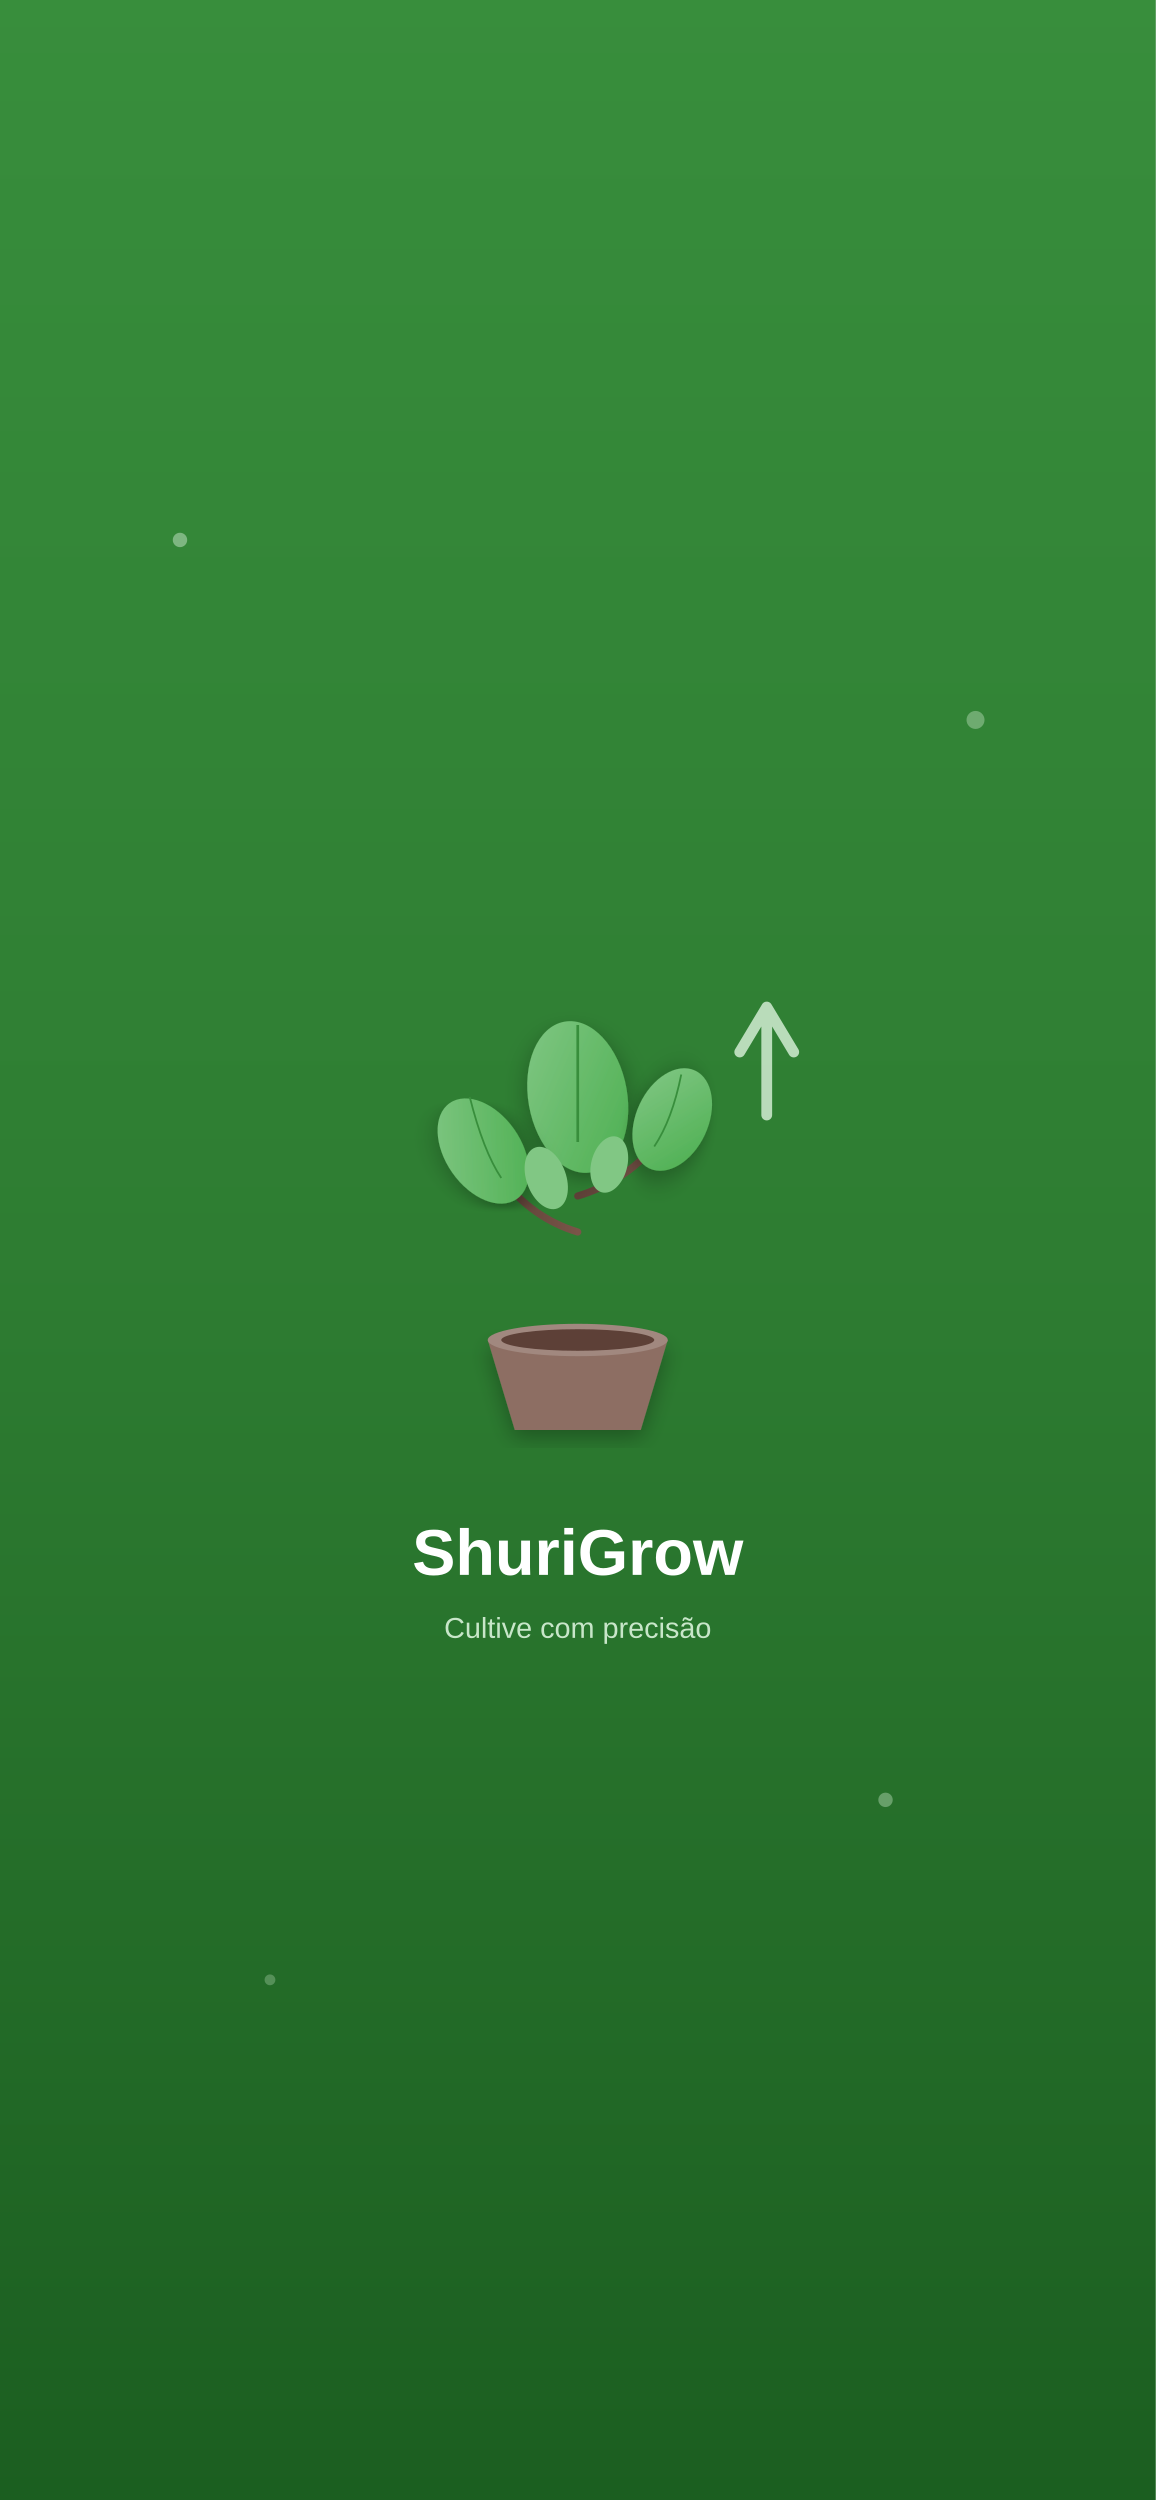
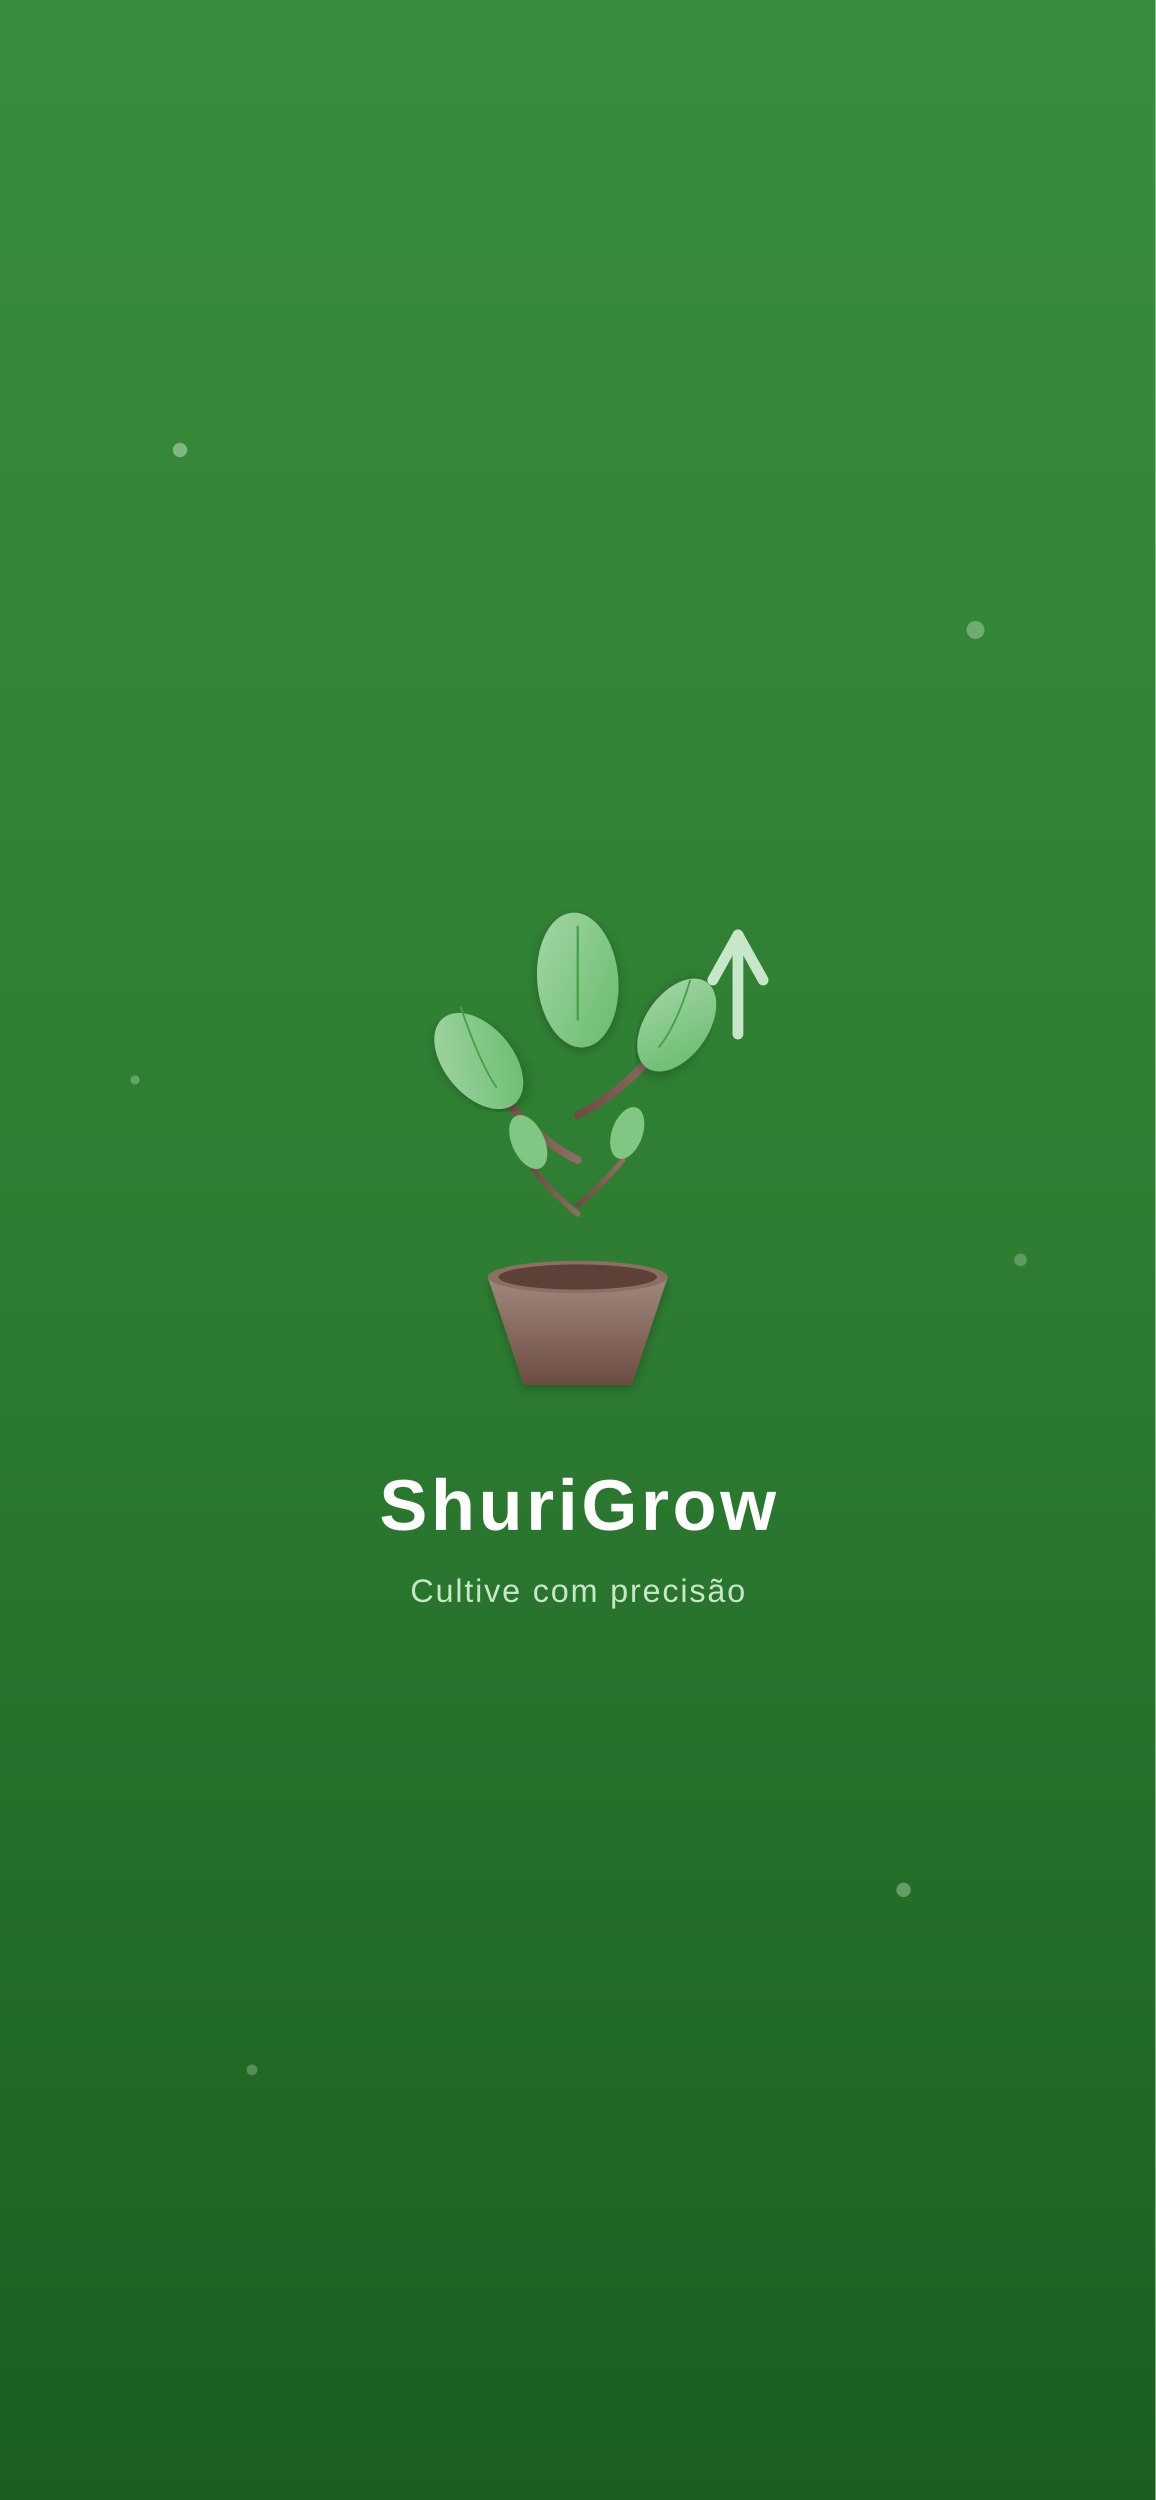
<svg xmlns="http://www.w3.org/2000/svg" width="1284" height="2778" viewBox="0 0 1284 2778">
-   <rect width="1284" height="2778" fill="#2E7D32" />
  <defs>
    <linearGradient id="bgGradient" x1="0%" y1="0%" x2="0%" y2="100%">
      <stop offset="0%" style="stop-color:#388E3C" />
      <stop offset="50%" style="stop-color:#2E7D32" />
      <stop offset="100%" style="stop-color:#1B5E20" />
    </linearGradient>
    <linearGradient id="leafGradient" x1="0%" y1="0%" x2="100%" y2="100%">
-       <stop offset="0%" style="stop-color:#81C784" />
-       <stop offset="100%" style="stop-color:#4CAF50" />
+       <stop offset="0%" style="stop-color:#A5D6A7" />
+       <stop offset="100%" style="stop-color:#66BB6A" />
    </linearGradient>
    <linearGradient id="stemGradient" x1="0%" y1="0%" x2="100%" y2="0%">
-       <stop offset="0%" style="stop-color:#5D4037" />
-       <stop offset="100%" style="stop-color:#795548" />
+       <stop offset="0%" style="stop-color:#6D4C41" />
+       <stop offset="100%" style="stop-color:#8D6E63" />
+     </linearGradient>
+     <linearGradient id="potGradient" x1="0%" y1="0%" x2="0%" y2="100%">
+       <stop offset="0%" style="stop-color:#A1887F" />
+       <stop offset="100%" style="stop-color:#6D4C41" />
    </linearGradient>
    <filter id="shadow" x="-20%" y="-20%" width="140%" height="140%">
-       <feDropShadow dx="0" dy="8" stdDeviation="12" flood-opacity="0.3" />
+       <feDropShadow dx="0" dy="4" stdDeviation="6" flood-opacity="0.25" />
    </filter>
  </defs>
  <rect width="1284" height="2778" fill="url(#bgGradient)" />
-   <g transform="translate(392, 1089)">
-     <path d="M150 400 L350 400 L320 500 L180 500 Z" fill="#8D6E63" filter="url(#shadow)" />
-     <ellipse cx="250" cy="400" rx="100" ry="18" fill="#A1887F" />
-     <ellipse cx="250" cy="400" rx="85" ry="12" fill="#5D4037" />
-     <path d="M250 400 Q250 300 250 180" stroke="url(#stemGradient)" stroke-width="14" fill="none" stroke-linecap="round" />
-     <path d="M250 280 Q200 265 165 220" stroke="url(#stemGradient)" stroke-width="8" fill="none" stroke-linecap="round" />
-     <path d="M250 240 Q300 225 335 185" stroke="url(#stemGradient)" stroke-width="8" fill="none" stroke-linecap="round" />
-     <ellipse cx="250" cy="130" rx="55" ry="85" fill="url(#leafGradient)" filter="url(#shadow)" transform="rotate(-10 250 130)" />
-     <path d="M250 180 Q250 130 250 50" stroke="#388E3C" stroke-width="3" fill="none" />
-     <ellipse cx="145" cy="190" rx="42" ry="65" fill="url(#leafGradient)" filter="url(#shadow)" transform="rotate(-35 145 190)" />
-     <path d="M165 220 Q145 190 130 130" stroke="#388E3C" stroke-width="2" fill="none" />
-     <ellipse cx="355" cy="155" rx="40" ry="60" fill="url(#leafGradient)" filter="url(#shadow)" transform="rotate(25 355 155)" />
-     <path d="M335 185 Q355 155 365 105" stroke="#388E3C" stroke-width="2" fill="none" />
-     <ellipse cx="215" cy="220" rx="22" ry="36" fill="#81C784" transform="rotate(-20 215 220)" />
-     <ellipse cx="285" cy="205" rx="20" ry="32" fill="#81C784" transform="rotate(15 285 205)" />
-     <path d="M430 80 L460 30 L490 80 M460 30 L460 150" stroke="#C8E6C9" stroke-width="12" fill="none" stroke-linecap="round" stroke-linejoin="round" opacity="0.9" />
+   <g transform="translate(392, 989)">
+     <path d="M150 430 L350 430 L310 550 L190 550 Z" fill="url(#potGradient)" filter="url(#shadow)" />
+     <ellipse cx="250" cy="430" rx="100" ry="18" fill="#8D6E63" />
+     <ellipse cx="250" cy="430" rx="88" ry="14" fill="#5D4037" />
+     <path d="M250 430 C250 370 250 280 250 150" stroke="url(#stemGradient)" stroke-width="14" fill="none" stroke-linecap="round" />
+     <path d="M250 300 Q200 275 160 220" stroke="url(#stemGradient)" stroke-width="9" fill="none" stroke-linecap="round" />
+     <path d="M250 250 Q300 225 340 175" stroke="url(#stemGradient)" stroke-width="9" fill="none" stroke-linecap="round" />
+     <path d="M250 360 Q225 340 200 310" stroke="url(#stemGradient)" stroke-width="6" fill="none" stroke-linecap="round" />
+     <path d="M250 350 Q275 330 300 300" stroke="url(#stemGradient)" stroke-width="6" fill="none" stroke-linecap="round" />
+     <ellipse cx="250" cy="100" rx="45" ry="75" fill="url(#leafGradient)" filter="url(#shadow)" transform="rotate(-5 250 100)" />
+     <path d="M250 145 Q250 100 250 40" stroke="#43A047" stroke-width="2.5" fill="none" />
+     <ellipse cx="140" cy="190" rx="38" ry="62" fill="url(#leafGradient)" filter="url(#shadow)" transform="rotate(-40 140 190)" />
+     <path d="M160 220 Q140 190 120 130" stroke="#43A047" stroke-width="2" fill="none" />
+     <ellipse cx="360" cy="150" rx="35" ry="58" fill="url(#leafGradient)" filter="url(#shadow)" transform="rotate(35 360 150)" />
+     <path d="M340 175 Q360 150 375 100" stroke="#43A047" stroke-width="2" fill="none" />
+     <ellipse cx="195" cy="280" rx="18" ry="32" fill="#81C784" transform="rotate(-25 195 280)" />
+     <ellipse cx="305" cy="270" rx="17" ry="30" fill="#81C784" transform="rotate(20 305 270)" />
+     <g transform="translate(400, 30)">
+       <path d="M0 70 L28 20 L56 70" stroke="#C8E6C9" stroke-width="12" fill="none" stroke-linecap="round" stroke-linejoin="round" />
+       <path d="M28 20 L28 130" stroke="#C8E6C9" stroke-width="12" fill="none" stroke-linecap="round" />
+     </g>
  </g>
-   <text x="642" y="1750" font-family="Arial, sans-serif" font-size="72" font-weight="bold" fill="#FFFFFF" text-anchor="middle">ShuriGrow</text>
-   <text x="642" y="1820" font-family="Arial, sans-serif" font-size="32" fill="#C8E6C9" text-anchor="middle">Cultive com precisão</text>
-   <circle cx="200" cy="600" r="8" fill="#C8E6C9" opacity="0.5" />
-   <circle cx="1084" cy="800" r="10" fill="#C8E6C9" opacity="0.4" />
-   <circle cx="300" cy="2200" r="6" fill="#C8E6C9" opacity="0.3" />
-   <circle cx="984" cy="2000" r="8" fill="#C8E6C9" opacity="0.4" />
+   <text x="642" y="1700" font-family="Arial Black, Arial, sans-serif" font-size="80" font-weight="900" fill="#FFFFFF" text-anchor="middle" letter-spacing="4">ShuriGrow</text>
+   <text x="642" y="1780" font-family="Arial, sans-serif" font-size="36" fill="#C8E6C9" text-anchor="middle" letter-spacing="2">Cultive com precisão</text>
+   <circle cx="200" cy="500" r="8" fill="#C8E6C9" opacity="0.5" />
+   <circle cx="1084" cy="700" r="10" fill="#C8E6C9" opacity="0.4" />
+   <circle cx="280" cy="2300" r="6" fill="#C8E6C9" opacity="0.3" />
+   <circle cx="1004" cy="2100" r="8" fill="#C8E6C9" opacity="0.4" />
+   <circle cx="150" cy="1200" r="5" fill="#C8E6C9" opacity="0.35" />
+   <circle cx="1134" cy="1400" r="7" fill="#C8E6C9" opacity="0.3" />
</svg>
